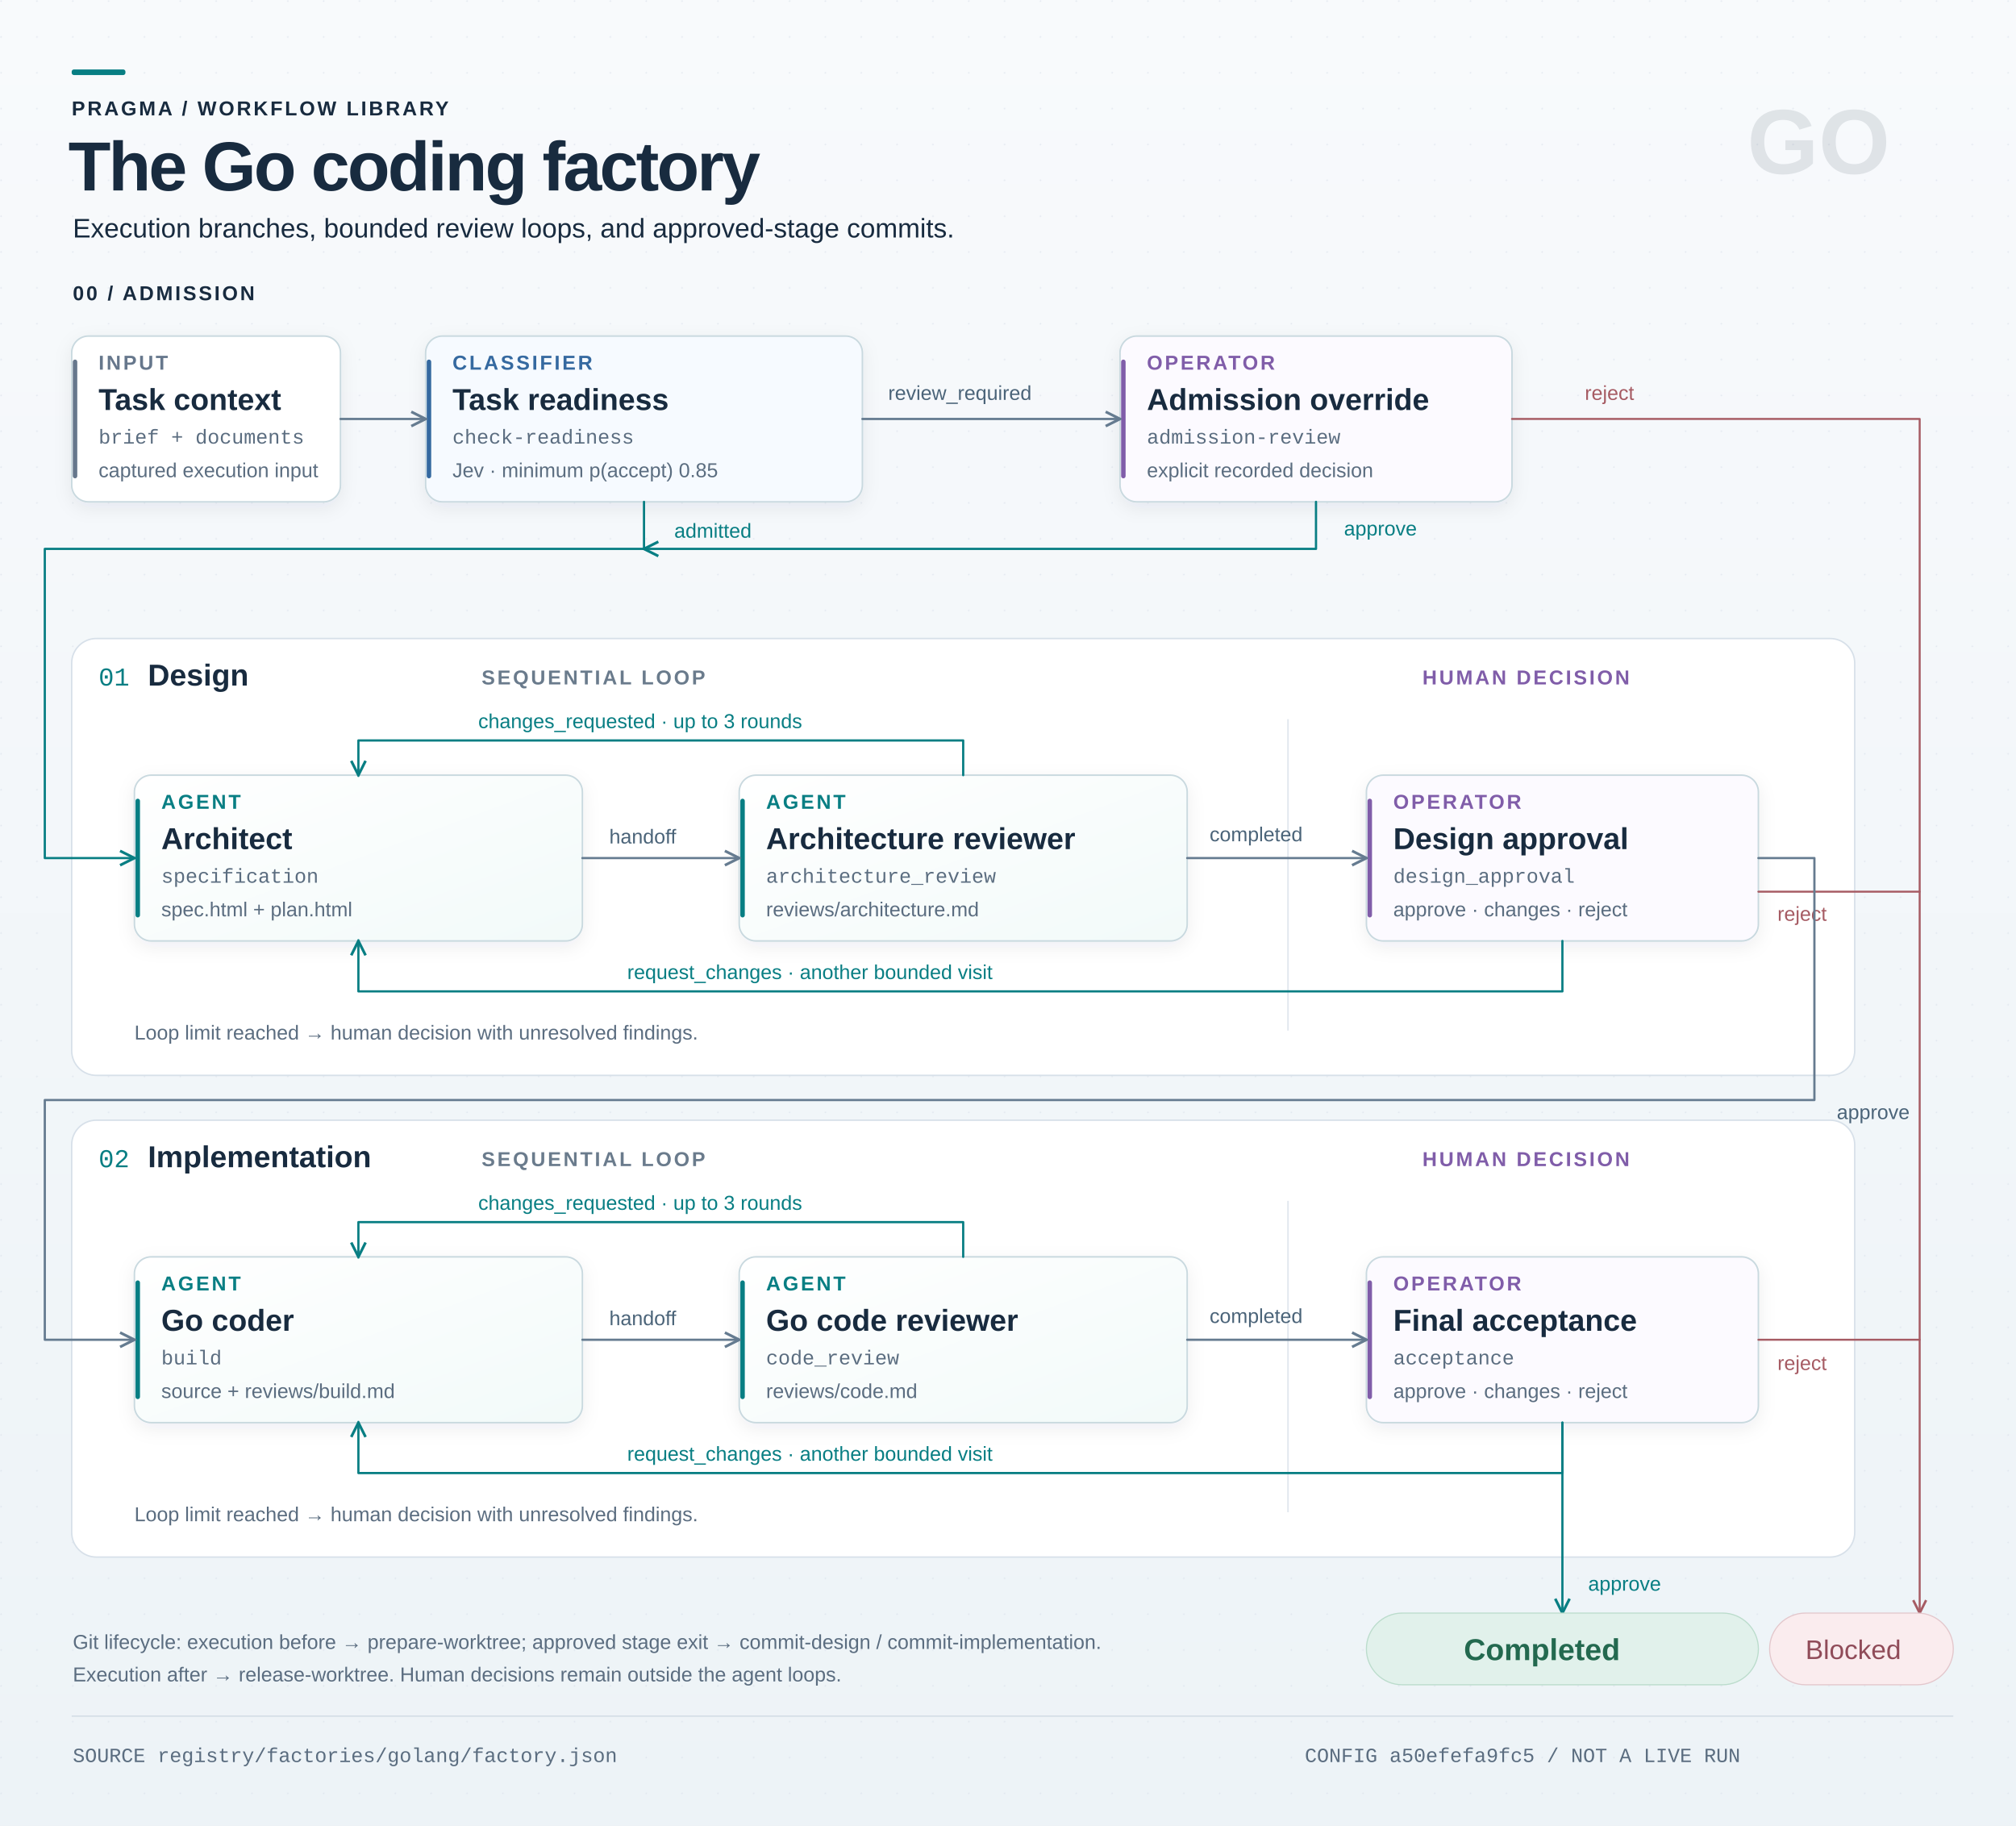
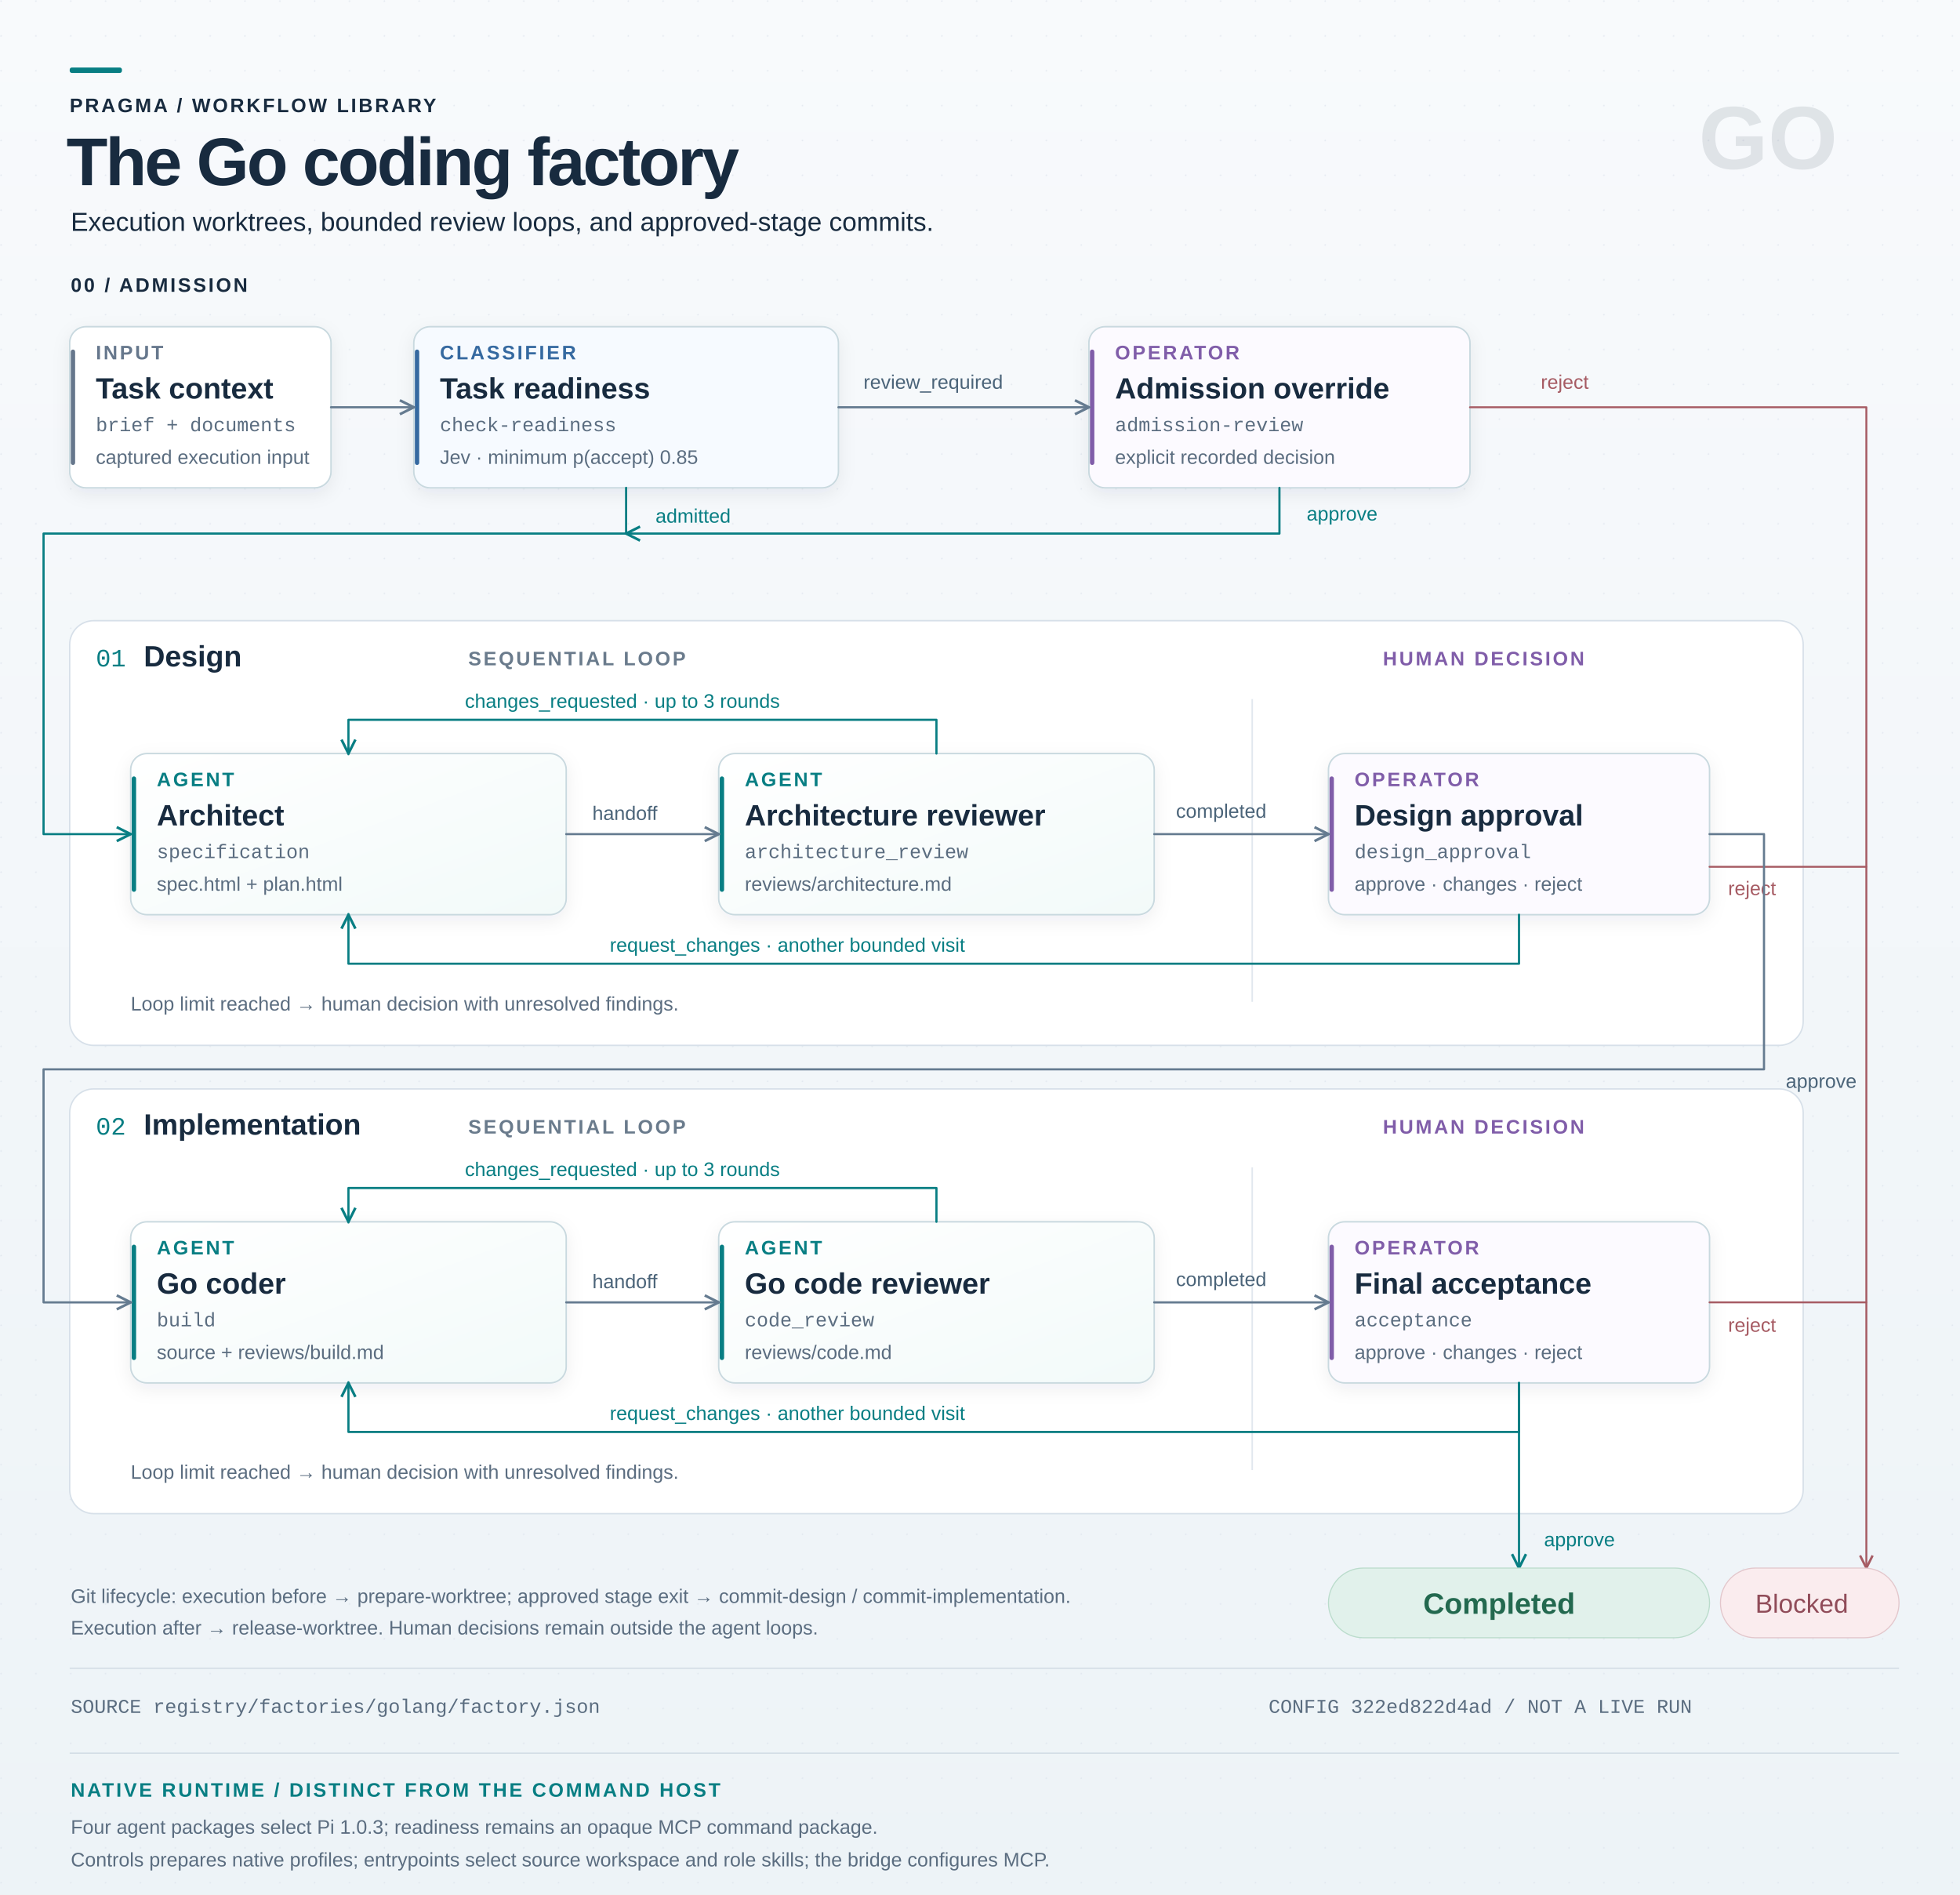
- <svg xmlns="http://www.w3.org/2000/svg" width="1800" height="1630" viewBox="0 0 1800 1630" role="img" aria-labelledby="title description">
+ <svg xmlns="http://www.w3.org/2000/svg" width="1800" height="1740" viewBox="0 0 1800 1740" role="img" aria-labelledby="title description">
  <defs>
    <pattern id="grid" width="32" height="32" patternUnits="userSpaceOnUse">
      <circle cx="1" cy="1" r="0.7" fill="#d5dde8" opacity="0.55" />
    </pattern>
    <linearGradient id="paper" x2="0" y2="1">
      <stop stop-color="#f8fafc" />
      <stop offset="1" stop-color="#edf3f7" />
    </linearGradient>
    <linearGradient id="agentfill" x2="1" y2="1">
      <stop stop-color="#ffffff" />
      <stop offset="1" stop-color="#f2faf9" />
    </linearGradient>
    <filter id="shadow" x="-15%" y="-20%" width="140%" height="150%">
      <feDropShadow dx="0" dy="5" stdDeviation="8" flood-color="#193047" flood-opacity="0.07" />
    </filter>
    <marker id="arrow" viewBox="0 0 10 10" refX="9" refY="5" markerWidth="8" markerHeight="8" orient="auto-start-reverse">
      <path d="M 1 1 L 9 5 L 1 9" fill="none" stroke="#657b90" stroke-width="1.5" />
    </marker>
    <marker id="teal" viewBox="0 0 10 10" refX="9" refY="5" markerWidth="8" markerHeight="8" orient="auto">
      <path d="M 1 1 L 9 5 L 1 9" fill="none" stroke="#087e83" stroke-width="1.5" />
    </marker>
    <marker id="red" viewBox="0 0 10 10" refX="9" refY="5" markerWidth="8" markerHeight="8" orient="auto">
      <path d="M 1 1 L 9 5 L 1 9" fill="none" stroke="#a65b63" stroke-width="1.5" />
    </marker>
  </defs>
  <style>
text {font-family: -apple-system, BlinkMacSystemFont, 'Helvetica Neue', Arial, sans-serif;fill:#182b3f}
.mono {font-family:'SFMono-Regular',Consolas,'Liberation Mono',monospace}
.small {font-size:18px;fill:#5b6d80}.label {font-size:18px;letter-spacing:2px;font-weight:600}.title {font-size:27px;font-weight:600}
.route {font-size:18px;fill:#4b6479}.node {fill:url(#agentfill);stroke:#c9d9df;stroke-width:1.4;filter:url(#shadow)}
.line {fill:none;stroke:#657b90;stroke-width:2;stroke-linejoin:round;stroke-linecap:round;marker-end:url(#arrow)}
.return {fill:none;stroke:#087e83;stroke-width:2;stroke-linejoin:round;stroke-linecap:round;marker-end:url(#teal)}
.reject {fill:none;stroke:#a65b63;stroke-width:1.8;stroke-linejoin:round;stroke-linecap:round}
</style>
-   <rect width="1800" height="1630" fill="url(#paper)" />
-   <rect width="1800" height="1630" fill="url(#grid)" />
+   <rect width="1800" height="1740" fill="url(#paper)" />
+   <rect width="1800" height="1740" fill="url(#grid)" />
  <rect x="64" y="62" width="48" height="5" rx="2" fill="#087e83" />
  <text x="64" y="103" class="label">PRAGMA / WORKFLOW LIBRARY</text>
  <text x="61" y="170" font-size="62" font-weight="600" letter-spacing="-2">The Go coding factory</text>
-   <text x="65" y="212" font-size="24" fill="#5b6d80">Execution branches, bounded review loops, and approved-stage commits.</text>
+   <text x="65" y="212" font-size="24" fill="#5b6d80">Execution worktrees, bounded review loops, and approved-stage commits.</text>
  <text x="1560" y="155" font-size="82" font-weight="600" fill="#087e83" opacity="0.11">GO</text>
  <text x="65" y="268" class="label">00 / ADMISSION</text>
  <rect x="64" y="300" width="240" height="148" rx="15" class="node" style="fill:#ffffff" />
  <rect x="65" y="321" width="4" height="106" rx="2" fill="#66778c" />
  <text x="88" y="330" class="label" style="fill:#66778c">INPUT</text>
  <text x="88" y="366" class="title">Task context</text>
  <text x="88" y="396" class="mono small">brief + documents</text>
  <text x="88" y="426" class="small">captured execution input</text>
  <rect x="380" y="300" width="390" height="148" rx="15" class="node" style="fill:#f6faff" />
  <rect x="381" y="321" width="4" height="106" rx="2" fill="#3569a0" />
  <text x="404" y="330" class="label" style="fill:#3569a0">CLASSIFIER</text>
  <text x="404" y="366" class="title">Task readiness</text>
  <text x="404" y="396" class="mono small">check-readiness</text>
  <text x="404" y="426" class="small">Jev · minimum p(accept) 0.85</text>
  <rect x="1000" y="300" width="350" height="148" rx="15" class="node" style="fill:#fcfaff" />
  <rect x="1001" y="321" width="4" height="106" rx="2" fill="#805da9" />
  <text x="1024" y="330" class="label" style="fill:#805da9">OPERATOR</text>
  <text x="1024" y="366" class="title">Admission override</text>
  <text x="1024" y="396" class="mono small">admission-review</text>
  <text x="1024" y="426" class="small">explicit recorded decision</text>
  <path d="M 304 374 H 380" class="line" />
  <path d="M 770 374 H 1000" class="line" />
  <text x="793" y="357" class="route">review_required</text>
  <text x="602" y="480" class="route" style="fill:#087e83">admitted</text>
  <path d="M 1175 448 V 490 H 575" class="return" />
  <text x="1200" y="478" class="route" style="fill:#087e83">approve</text>
  <path d="M 1350 374 H 1714 V 1440" class="reject" marker-end="url(#red)" />
  <text x="1415" y="357" class="route" style="fill:#a65b63">reject</text>
  <rect x="64" y="570" width="1592" height="390" rx="22" fill="#ffffff" stroke="#d7e0e9" stroke-width="1.3" />
  <text x="88" y="612" class="mono" font-size="23" style="fill:#087e83">01</text>
  <text x="132" y="612" class="title">Design</text>
  <text x="430" y="611" class="label" style="fill:#6a7b8c">SEQUENTIAL LOOP</text>
  <text x="1270" y="611" class="label" style="fill:#805da9">HUMAN DECISION</text>
  <path d="M 1150 642 V 920" stroke="#e1e7ee" stroke-width="1.4" />
  <rect x="120" y="692" width="400" height="148" rx="15" class="node" style="fill:url(#agentfill)" />
  <rect x="121" y="713" width="4" height="106" rx="2" fill="#087e83" />
  <text x="144" y="722" class="label" style="fill:#087e83">AGENT</text>
  <text x="144" y="758" class="title">Architect</text>
  <text x="144" y="788" class="mono small">specification</text>
  <text x="144" y="818" class="small">spec.html + plan.html</text>
  <rect x="660" y="692" width="400" height="148" rx="15" class="node" style="fill:url(#agentfill)" />
  <rect x="661" y="713" width="4" height="106" rx="2" fill="#087e83" />
  <text x="684" y="722" class="label" style="fill:#087e83">AGENT</text>
  <text x="684" y="758" class="title">Architecture reviewer</text>
  <text x="684" y="788" class="mono small">architecture_review</text>
  <text x="684" y="818" class="small">reviews/architecture.md</text>
  <rect x="1220" y="692" width="350" height="148" rx="15" class="node" style="fill:#fcfaff" />
  <rect x="1221" y="713" width="4" height="106" rx="2" fill="#805da9" />
  <text x="1244" y="722" class="label" style="fill:#805da9">OPERATOR</text>
  <text x="1244" y="758" class="title">Design approval</text>
  <text x="1244" y="788" class="mono small">design_approval</text>
  <text x="1244" y="818" class="small">approve · changes · reject</text>
  <path d="M 520 766 H 660" class="line" />
  <text x="544" y="753" class="route">handoff</text>
  <path d="M 1060 766 H 1220" class="line" />
  <text x="1080" y="751" class="route">completed</text>
  <path d="M 860 692 V 661 H 320 V 692" class="return" />
  <text x="427" y="650" class="route" style="fill:#087e83">changes_requested · up to 3 rounds</text>
  <path d="M 1395 840 V 885 H 320 V 840" class="return" />
  <text x="560" y="874" class="route" style="fill:#087e83">request_changes · another bounded visit</text>
  <text x="120" y="928" class="small">Loop limit reached → human decision with unresolved findings.</text>
  <text x="1640" y="999" class="route">approve</text>
  <path d="M 1570 796 H 1714" class="reject" />
  <text x="1587" y="822" class="route" style="fill:#a65b63">reject</text>
  <rect x="64" y="1000" width="1592" height="390" rx="22" fill="#ffffff" stroke="#d7e0e9" stroke-width="1.3" />
  <text x="88" y="1042" class="mono" font-size="23" style="fill:#087e83">02</text>
  <text x="132" y="1042" class="title">Implementation</text>
  <text x="430" y="1041" class="label" style="fill:#6a7b8c">SEQUENTIAL LOOP</text>
  <text x="1270" y="1041" class="label" style="fill:#805da9">HUMAN DECISION</text>
  <path d="M 1150 1072 V 1350" stroke="#e1e7ee" stroke-width="1.4" />
  <rect x="120" y="1122" width="400" height="148" rx="15" class="node" style="fill:url(#agentfill)" />
  <rect x="121" y="1143" width="4" height="106" rx="2" fill="#087e83" />
  <text x="144" y="1152" class="label" style="fill:#087e83">AGENT</text>
  <text x="144" y="1188" class="title">Go coder</text>
  <text x="144" y="1218" class="mono small">build</text>
  <text x="144" y="1248" class="small">source + reviews/build.md</text>
  <rect x="660" y="1122" width="400" height="148" rx="15" class="node" style="fill:url(#agentfill)" />
  <rect x="661" y="1143" width="4" height="106" rx="2" fill="#087e83" />
  <text x="684" y="1152" class="label" style="fill:#087e83">AGENT</text>
  <text x="684" y="1188" class="title">Go code reviewer</text>
  <text x="684" y="1218" class="mono small">code_review</text>
  <text x="684" y="1248" class="small">reviews/code.md</text>
  <rect x="1220" y="1122" width="350" height="148" rx="15" class="node" style="fill:#fcfaff" />
  <rect x="1221" y="1143" width="4" height="106" rx="2" fill="#805da9" />
  <text x="1244" y="1152" class="label" style="fill:#805da9">OPERATOR</text>
  <text x="1244" y="1188" class="title">Final acceptance</text>
  <text x="1244" y="1218" class="mono small">acceptance</text>
  <text x="1244" y="1248" class="small">approve · changes · reject</text>
  <path d="M 520 1196 H 660" class="line" />
  <text x="544" y="1183" class="route">handoff</text>
  <path d="M 1060 1196 H 1220" class="line" />
  <text x="1080" y="1181" class="route">completed</text>
  <path d="M 860 1122 V 1091 H 320 V 1122" class="return" />
  <text x="427" y="1080" class="route" style="fill:#087e83">changes_requested · up to 3 rounds</text>
  <path d="M 1395 1270 V 1315 H 320 V 1270" class="return" />
  <text x="560" y="1304" class="route" style="fill:#087e83">request_changes · another bounded visit</text>
  <text x="120" y="1358" class="small">Loop limit reached → human decision with unresolved findings.</text>
  <path d="M 575 448 V 490 H 40 V 766 H 120" class="return" />
  <path d="M 1570 766 H 1620 V 982 H 40 V 1196 H 120" class="line" />
  <path d="M 1395 1270 V 1440" class="return" />
  <text x="1418" y="1420" class="route" style="fill:#087e83">approve</text>
  <path d="M 1570 1196 H 1714" class="reject" />
  <text x="1587" y="1223" class="route" style="fill:#a65b63">reject</text>
  <rect x="1220" y="1440" width="350" height="64" rx="32" fill="#e1f1eb" stroke="#bbdccc" />
  <text x="1307" y="1482" class="title" style="fill:#23694f">Completed</text>
  <rect x="1580" y="1440" width="164" height="64" rx="32" fill="#faecee" stroke="#e3c7cc" />
  <text x="1612" y="1481" font-size="24" style="fill:#904c59">Blocked</text>
  <text x="65" y="1472" class="small">Git lifecycle: execution before → prepare-worktree; approved stage exit → commit-design / commit-implementation.</text>
  <text x="65" y="1501" class="small">Execution after → release-worktree. Human decisions remain outside the agent loops.</text>
  <path d="M 64 1532 H 1744" stroke="#ced9e2" />
  <text x="65" y="1573" class="mono small">SOURCE  registry/factories/golang/factory.json</text>
-   <text x="1165" y="1573" class="mono small">CONFIG a50efefa9fc5  /  NOT A LIVE RUN</text>
+   <text x="1165" y="1573" class="mono small">CONFIG 322ed822d4ad  /  NOT A LIVE RUN</text>
+   <path d="M64 1610 H1744" stroke="#ced9e2" />
+   <text x="65" y="1650" class="label" style="fill:#087e83">NATIVE RUNTIME / DISTINCT FROM THE COMMAND HOST</text>
+   <text x="65" y="1684" class="small">Four agent packages select Pi 1.0.3; readiness remains an opaque MCP command package.</text>
+   <text x="65" y="1714" class="small">Controls prepares native profiles; entrypoints select source workspace and role skills; the bridge configures MCP.</text>
</svg>
